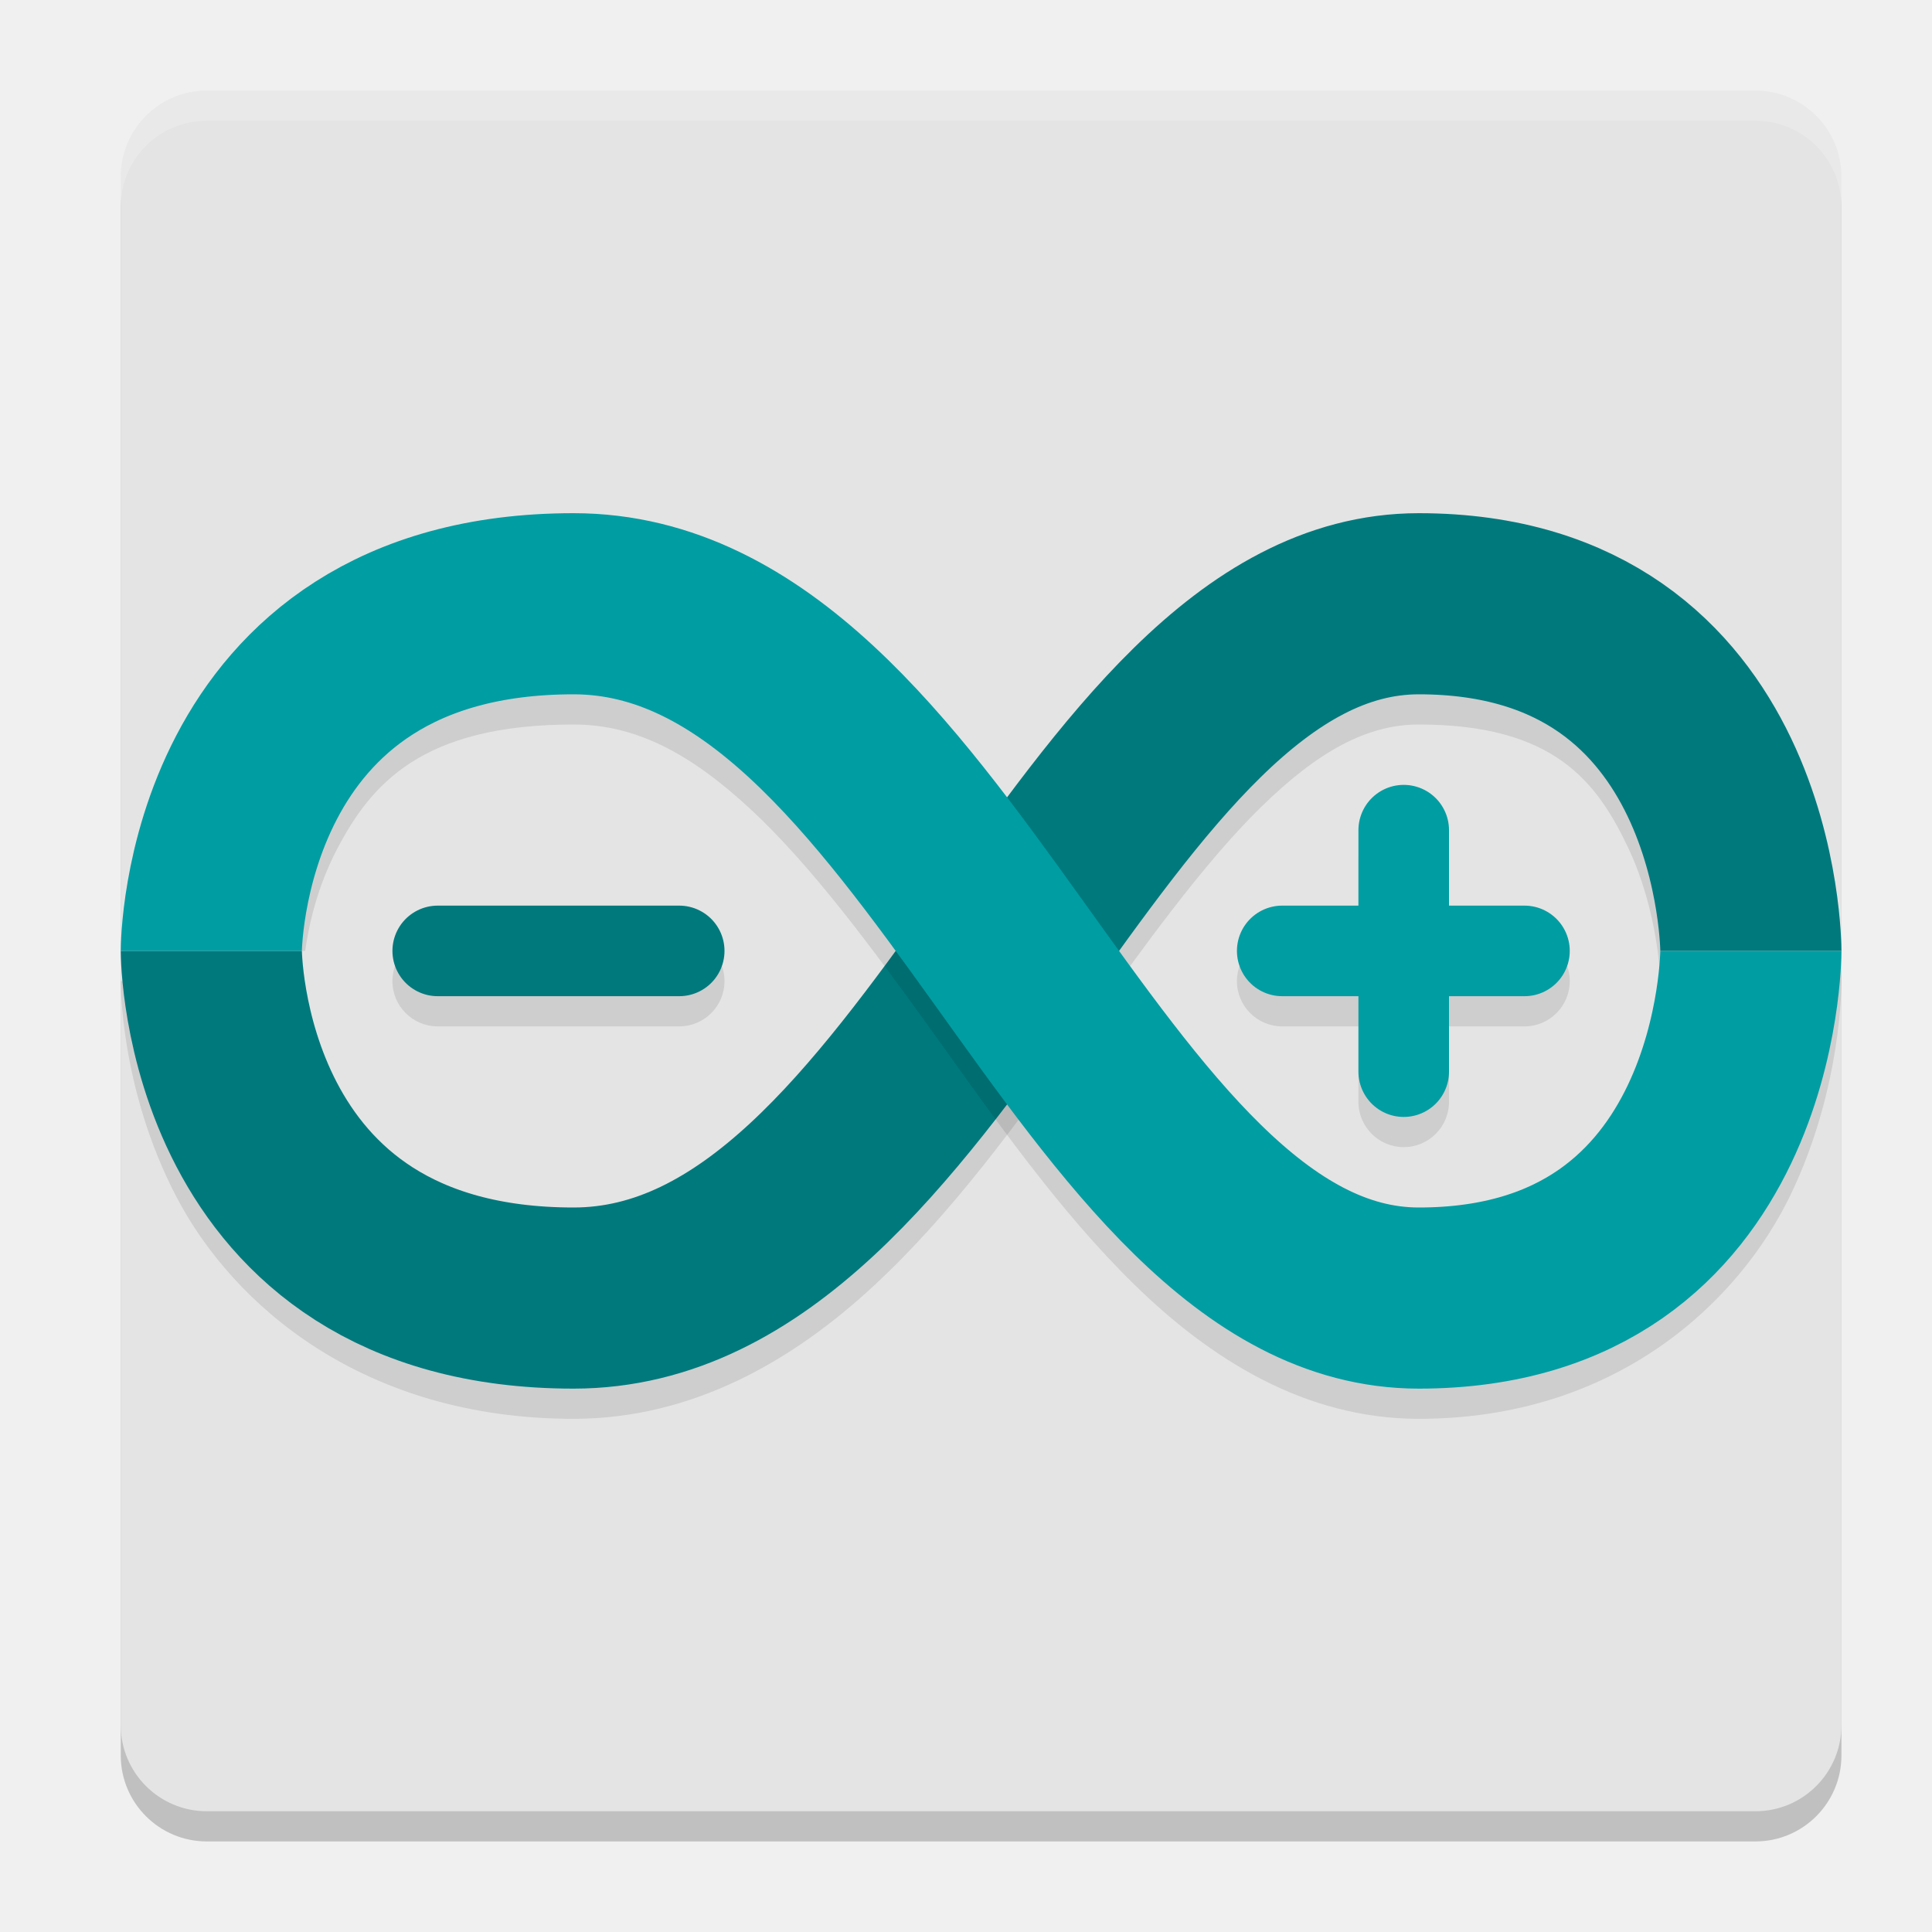
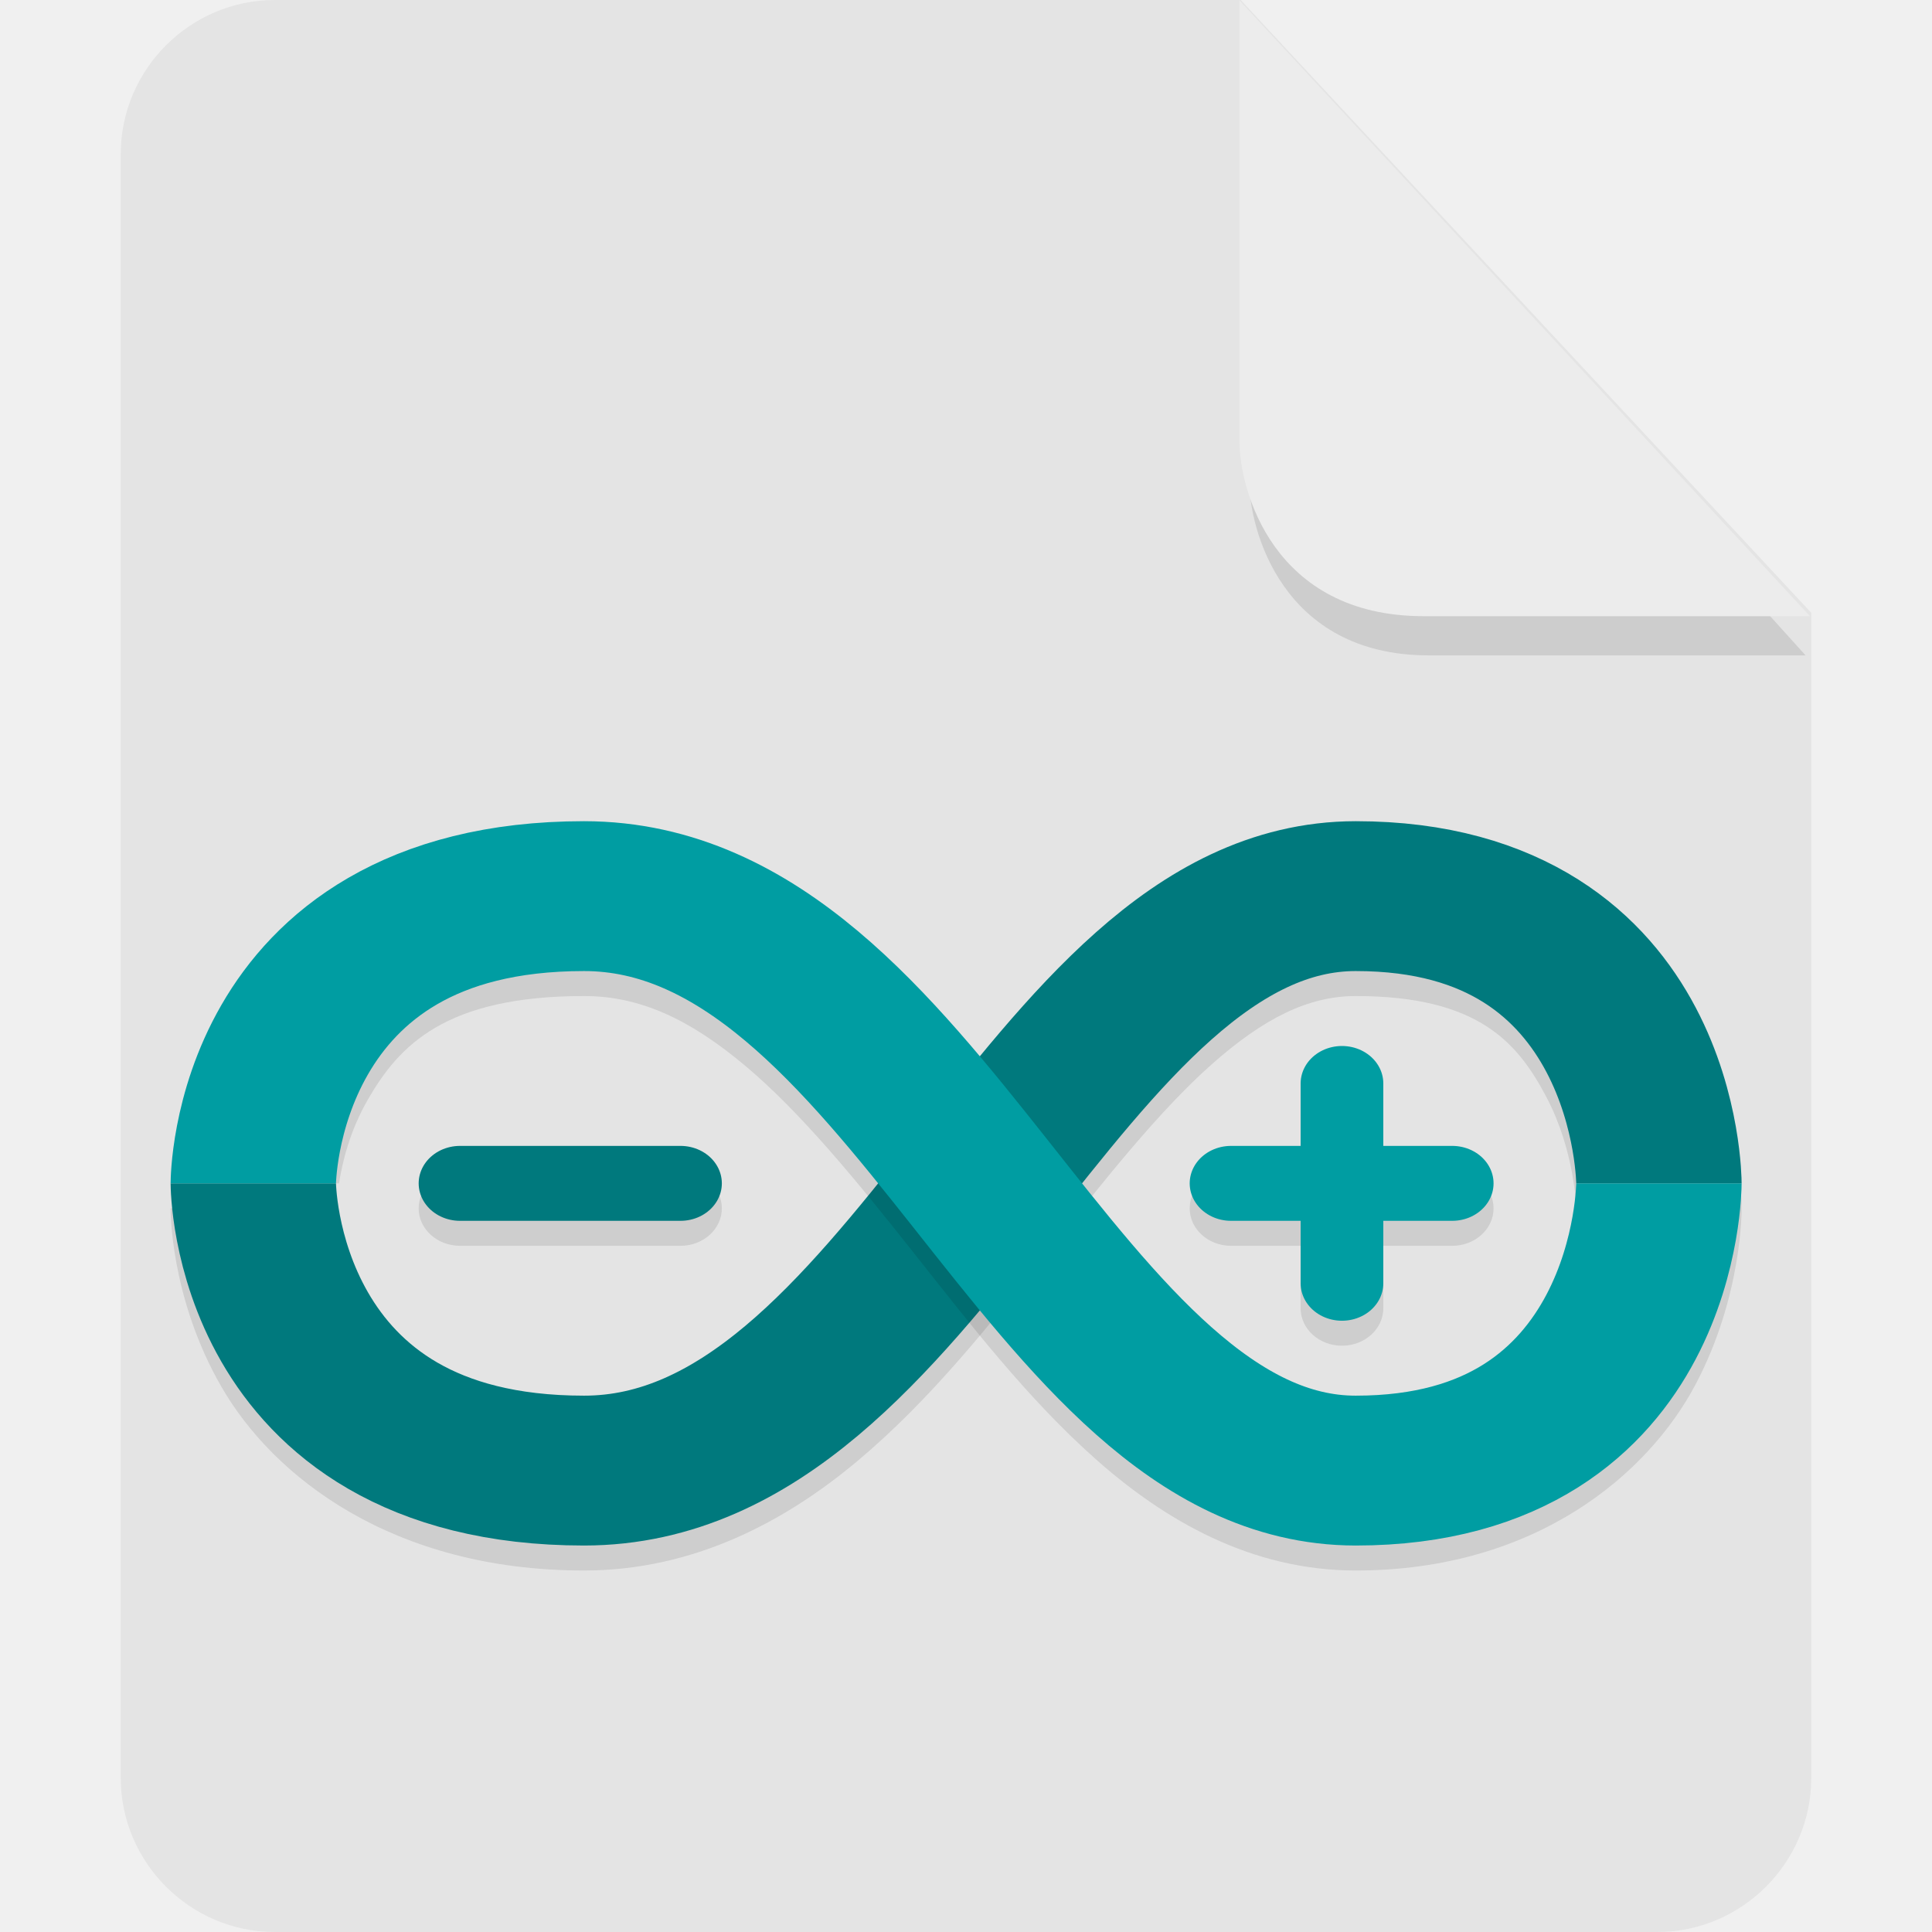
- <svg xmlns="http://www.w3.org/2000/svg" width="64" height="64" version="1.1">
-   <rect style="opacity:0.2" width="57" height="57" x="-61" y="-61" rx="2.85" ry="2.85" transform="matrix(0,-1,-1,0,0,0)" />
-   <rect style="fill:#e4e4e4" width="57" height="57" x="-60" y="-61" rx="2.85" ry="2.85" transform="matrix(0,-1,-1,0,0,0)" />
-   <path style="opacity:0.2;fill:#ffffff" d="M 6.85,3 C 5.271,3 4,4.271 4,5.85 v 1 C 4,5.271 5.271,4 6.85,4 H 58.15 C 59.729,4 61,5.271 61,6.85 v -1 C 61,4.271 59.729,3 58.15,3 Z" />
-   <path style="opacity:0.1" d="m 47,18 c -3.795,0 -6.929,2.005 -9.426,4.449 -2.497,2.444 -4.583,5.439 -6.637,8.303 -2.054,2.863 -4.075,5.591 -6.086,7.453 C 22.841,40.067 21.042,41 19,41 13.958,41 12.281,39.009 11.16,36.861 10.04,34.714 10,32.5 10,32.5 H 4 c 0,0 -0.04,3.536 1.84,7.139 C 7.719,43.241 12.042,47 19,47 c 3.958,0 7.284,-1.942 9.93,-4.393 2.646,-2.45 4.812,-5.473 6.883,-8.359 2.071,-2.887 4.048,-5.641 5.957,-7.51 C 43.679,24.87 45.295,24 47,24 c 4.455,0 5.879,1.872 6.918,4.045 C 54.957,30.218 55,32.5 55,32.5 h 6 c 0,0 0.043,-3.468 -1.668,-7.045 C 57.621,21.878 53.545,18 47,18 Z m -0.523,8.979 A 1.5,1.5 0 0 0 45,28.5 V 31 h -2.525 a 1.5,1.5 0 1 0 0,3 H 45 v 2.5 a 1.5,1.5 0 1 0 3,0 V 34 h 2.5 a 1.5,1.5 0 1 0 0,-3 H 48 V 28.5 A 1.5,1.5 0 0 0 46.477,26.979 Z M 14.5,31 a 1.5,1.5 0 1 0 0,3 h 8 a 1.5,1.5 0 1 0 0,-3 z" />
-   <path style="fill:none;stroke:#00797d;stroke-width:3;stroke-linecap:round;stroke-linejoin:round" d="m 14.5,31.5 h 8" />
-   <path style="fill:none;stroke:#00797d;stroke-width:6" d="M 7,31.5 C 7,31.5 7,43 19,43 31,43 36,20 47,20 58,20 58,31.5 58,31.5 v 0 0" />
-   <path style="fill:none;stroke:#009da2;stroke-width:3;stroke-linecap:round;stroke-linejoin:round" d="m 46.5,27.5 v 8 M 42.475,31.5 H 50.5" />
-   <path style="opacity:0.1" d="M 19,18 C 12.042,18 7.719,21.759 5.84,25.361 4.544,27.844 4.184,30.216 4.07,31.5 h 6.039 c 0.121,-0.844 0.385,-2.085 1.051,-3.361 C 12.281,25.991 13.958,24 19,24 c 2.042,0 3.841,0.933 5.852,2.795 2.011,1.862 4.032,4.59 6.086,7.453 2.054,2.863 4.14,5.859 6.637,8.303 C 40.071,44.995 43.205,47 47,47 53.545,47 57.621,43.122 59.332,39.545 61.043,35.968 61,32.5 61,32.5 h -6 c 0,0 -0.043,2.282 -1.082,4.455 C 52.879,39.128 51.455,41 47,41 45.295,41 43.679,40.13 41.77,38.262 39.86,36.393 37.883,33.639 35.812,30.752 33.742,27.865 31.575,24.843 28.93,22.393 26.284,19.942 22.958,18 19,18 Z" />
-   <path style="fill:none;stroke:#009da2;stroke-width:6" d="M 7,31.5 C 7,31.5 7,20 19,20 31,20 36,43 47,43 58,43 58,31.5 58,31.5 v 0 0" />
+ <svg xmlns="http://www.w3.org/2000/svg" id="_图层_1" data-name="图层_1" version="1.1" viewBox="0 0 128 128" width="64" height="64" xml:space="preserve">
+   <defs id="defs1">
+     <style id="style1">
+       .st0 {
+         fill: #0071e9;
+       }
+ 
+       .st1 {
+         fill: #fff;
+       }
+ 
+       .st2 {
+         fill: #5aaaff;
+         isolation: isolate;
+         opacity: .5;
+       }
+     </style>
+   </defs>
+   <path class="st0" d="M18.2,0c-5.6,0-10.2,4.6-10.2,10.2v107.6c0,5.6,4.6,10.2,10.2,10.2h91.6c5.6,0,10.2-4.6,10.2-10.2V40.6L82.2,0H18.2Z" id="path1" style="fill:#e4e4e4;fill-opacity:1" />
+   <path class="st2" d="m 82.761,2.62 v 29.2 c 0,3.2 2.146,11.6 11.898,11.6 h 24.966 z" id="path2" style="fill:#b6b6b6;fill-opacity:1;stroke-width:0.988" />
+   <path class="st2" d="M 82.117,0.023 V 29.223 c 0,3.2 2.2,11.6 12.2,11.6 h 25.6 z" id="path2-3" style="opacity:1;isolation:isolate;fill:#ececec;fill-opacity:1" />
+   <g id="g1" transform="matrix(1.825998,0,0,1.654769,4.000056,26.27546)">
+     <path style="opacity:0.1" d="m 47,18 c -3.795,0 -6.929,2.005 -9.426,4.449 -2.497,2.444 -4.583,5.439 -6.637,8.303 -2.054,2.863 -4.075,5.591 -6.086,7.453 C 22.841,40.067 21.042,41 19,41 13.958,41 12.281,39.009 11.16,36.861 10.04,34.714 10,32.5 10,32.5 H 4 c 0,0 -0.04,3.536 1.84,7.139 C 7.719,43.241 12.042,47 19,47 c 3.958,0 7.284,-1.942 9.93,-4.393 2.646,-2.45 4.812,-5.473 6.883,-8.359 2.071,-2.887 4.048,-5.641 5.957,-7.51 C 43.679,24.87 45.295,24 47,24 c 4.455,0 5.879,1.872 6.918,4.045 C 54.957,30.218 55,32.5 55,32.5 h 6 c 0,0 0.043,-3.468 -1.668,-7.045 C 57.621,21.878 53.545,18 47,18 Z m -0.523,8.979 A 1.5,1.5 0 0 0 45,28.5 V 31 h -2.525 a 1.5,1.5 0 1 0 0,3 H 45 v 2.5 a 1.5,1.5 0 1 0 3,0 V 34 h 2.5 a 1.5,1.5 0 1 0 0,-3 H 48 V 28.5 A 1.5,1.5 0 0 0 46.477,26.979 Z M 14.5,31 a 1.5,1.5 0 1 0 0,3 h 8 a 1.5,1.5 0 1 0 0,-3 z" id="path3" />
+     <path style="fill:none;stroke:#00797d;stroke-width:3;stroke-linecap:round;stroke-linejoin:round" d="m 14.5,31.5 h 8" id="path4" />
+     <path style="fill:none;stroke:#00797d;stroke-width:6" d="M 7,31.5 C 7,31.5 7,43 19,43 31,43 36,20 47,20 58,20 58,31.5 58,31.5 v 0 0" id="path5" />
+     <path style="fill:none;stroke:#009da2;stroke-width:3;stroke-linecap:round;stroke-linejoin:round" d="m 46.5,27.5 v 8 M 42.475,31.5 H 50.5" id="path6" />
+     <path style="opacity:0.1" d="M 19,18 C 12.042,18 7.719,21.759 5.84,25.361 4.544,27.844 4.184,30.216 4.07,31.5 h 6.039 c 0.121,-0.844 0.385,-2.085 1.051,-3.361 C 12.281,25.991 13.958,24 19,24 c 2.042,0 3.841,0.933 5.852,2.795 2.011,1.862 4.032,4.59 6.086,7.453 2.054,2.863 4.14,5.859 6.637,8.303 C 40.071,44.995 43.205,47 47,47 53.545,47 57.621,43.122 59.332,39.545 61.043,35.968 61,32.5 61,32.5 h -6 c 0,0 -0.043,2.282 -1.082,4.455 C 52.879,39.128 51.455,41 47,41 45.295,41 43.679,40.13 41.77,38.262 39.86,36.393 37.883,33.639 35.812,30.752 33.742,27.865 31.575,24.843 28.93,22.393 26.284,19.942 22.958,18 19,18 Z" id="path7" />
+     <path style="fill:none;stroke:#009da2;stroke-width:6" d="M 7,31.5 C 7,31.5 7,20 19,20 31,20 36,43 47,43 58,43 58,31.5 58,31.5 v 0 0" id="path8" />
+   </g>
</svg>
